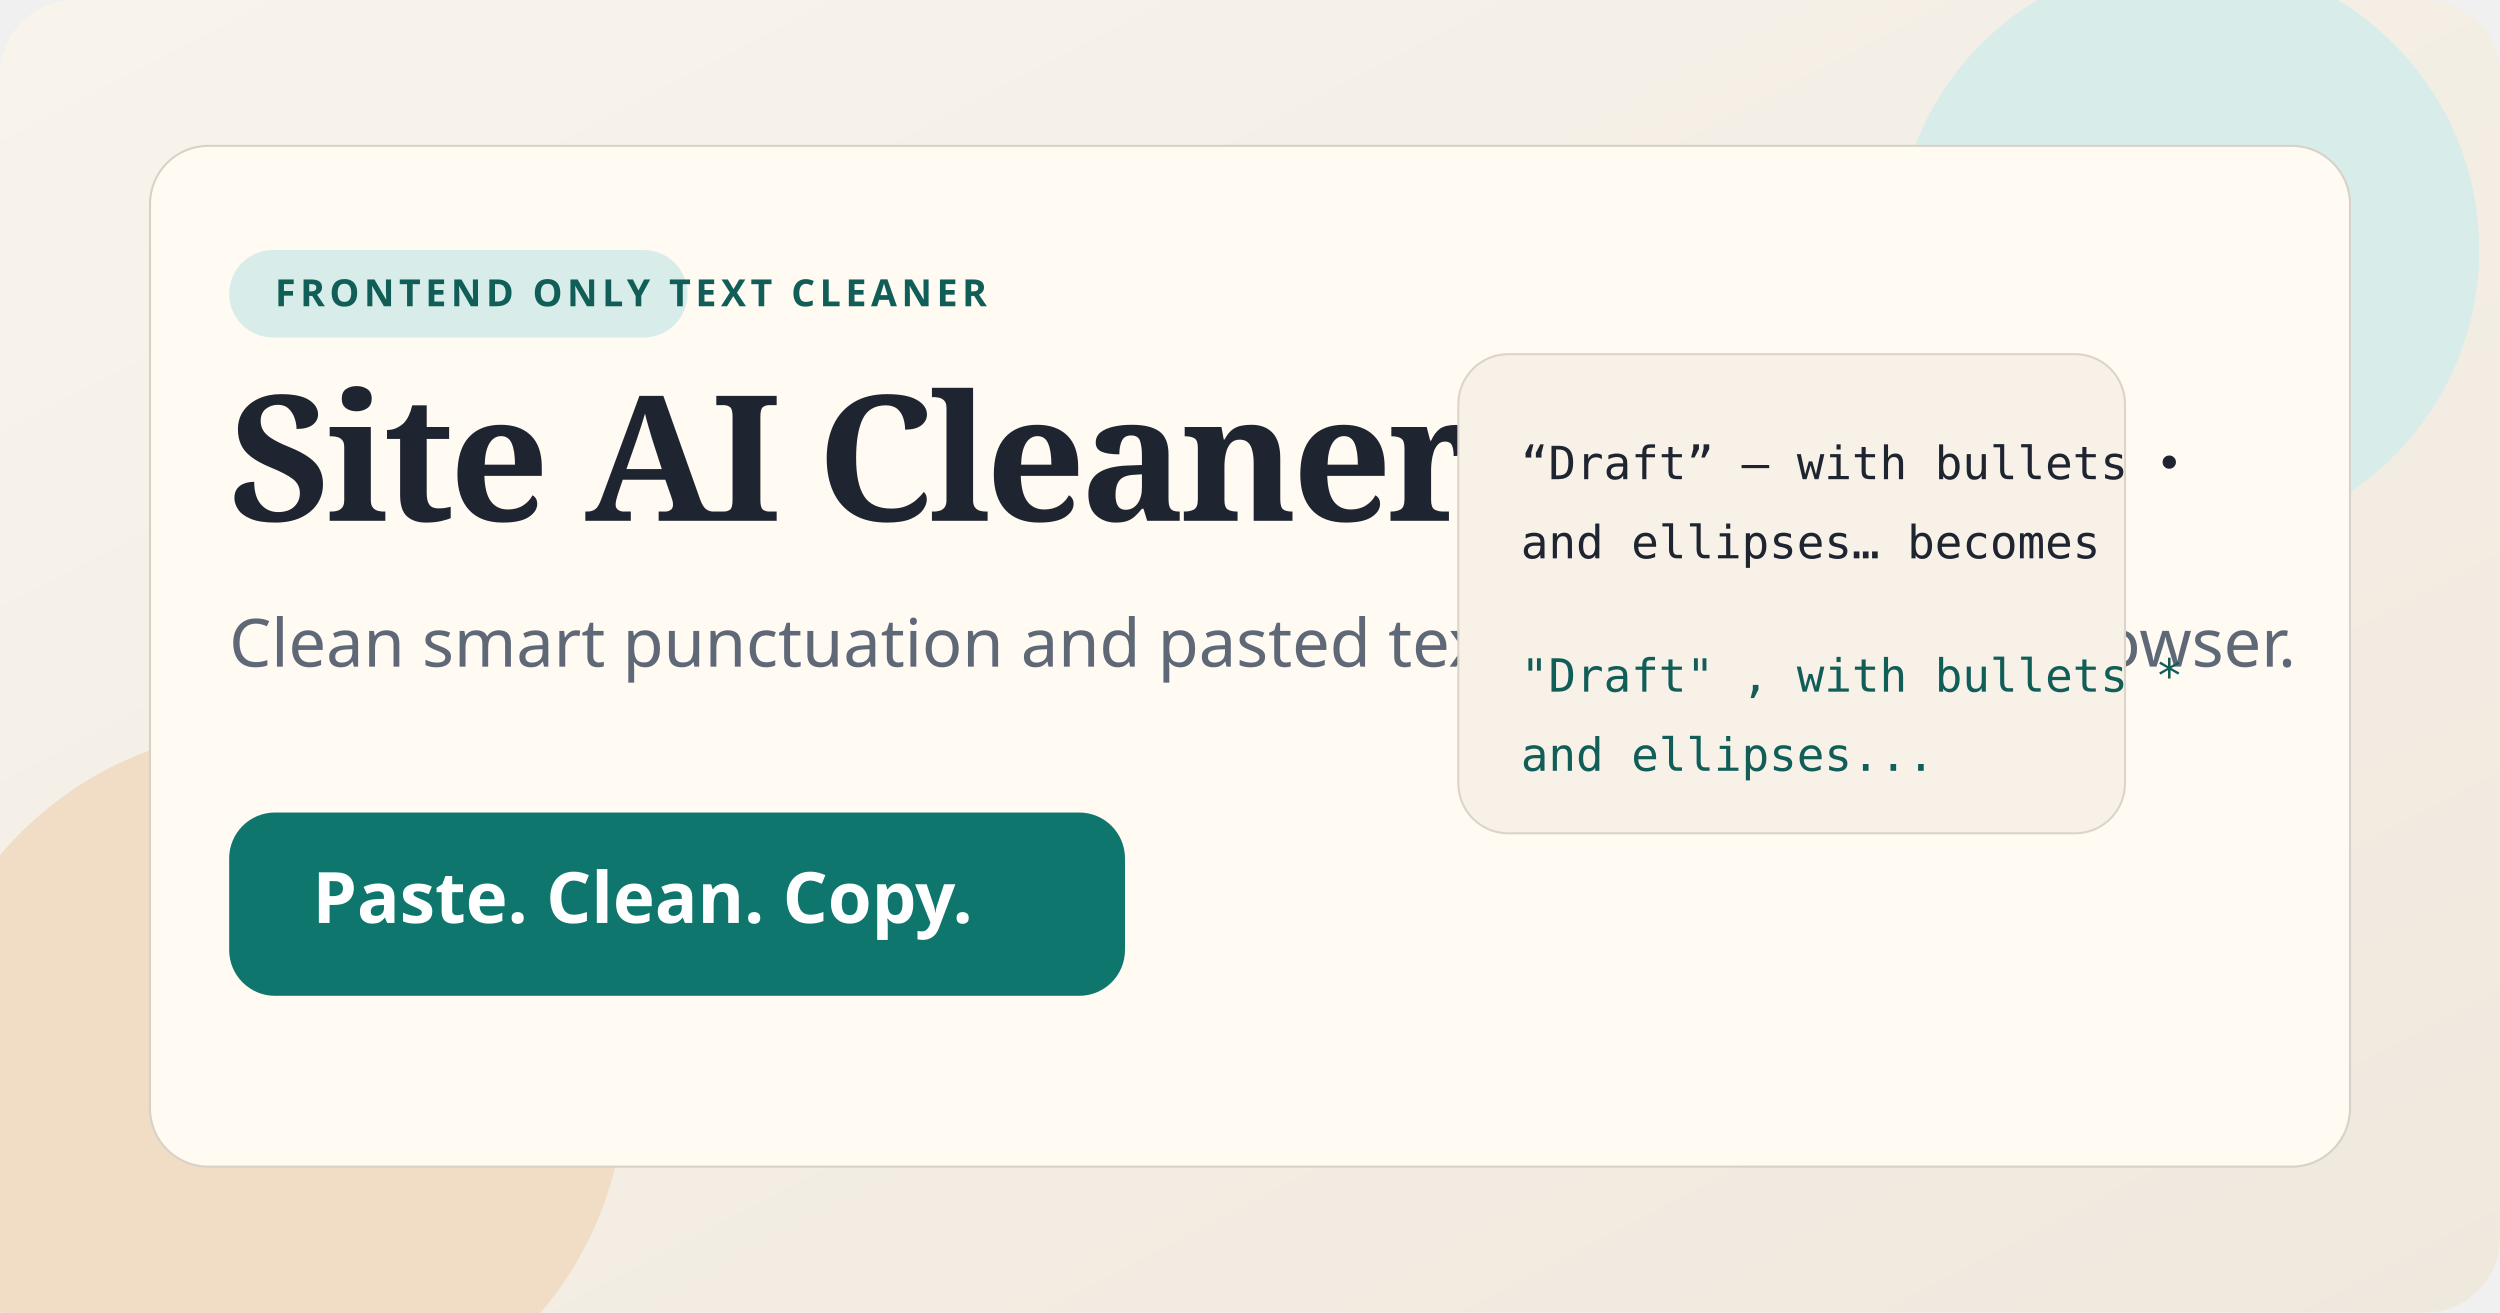
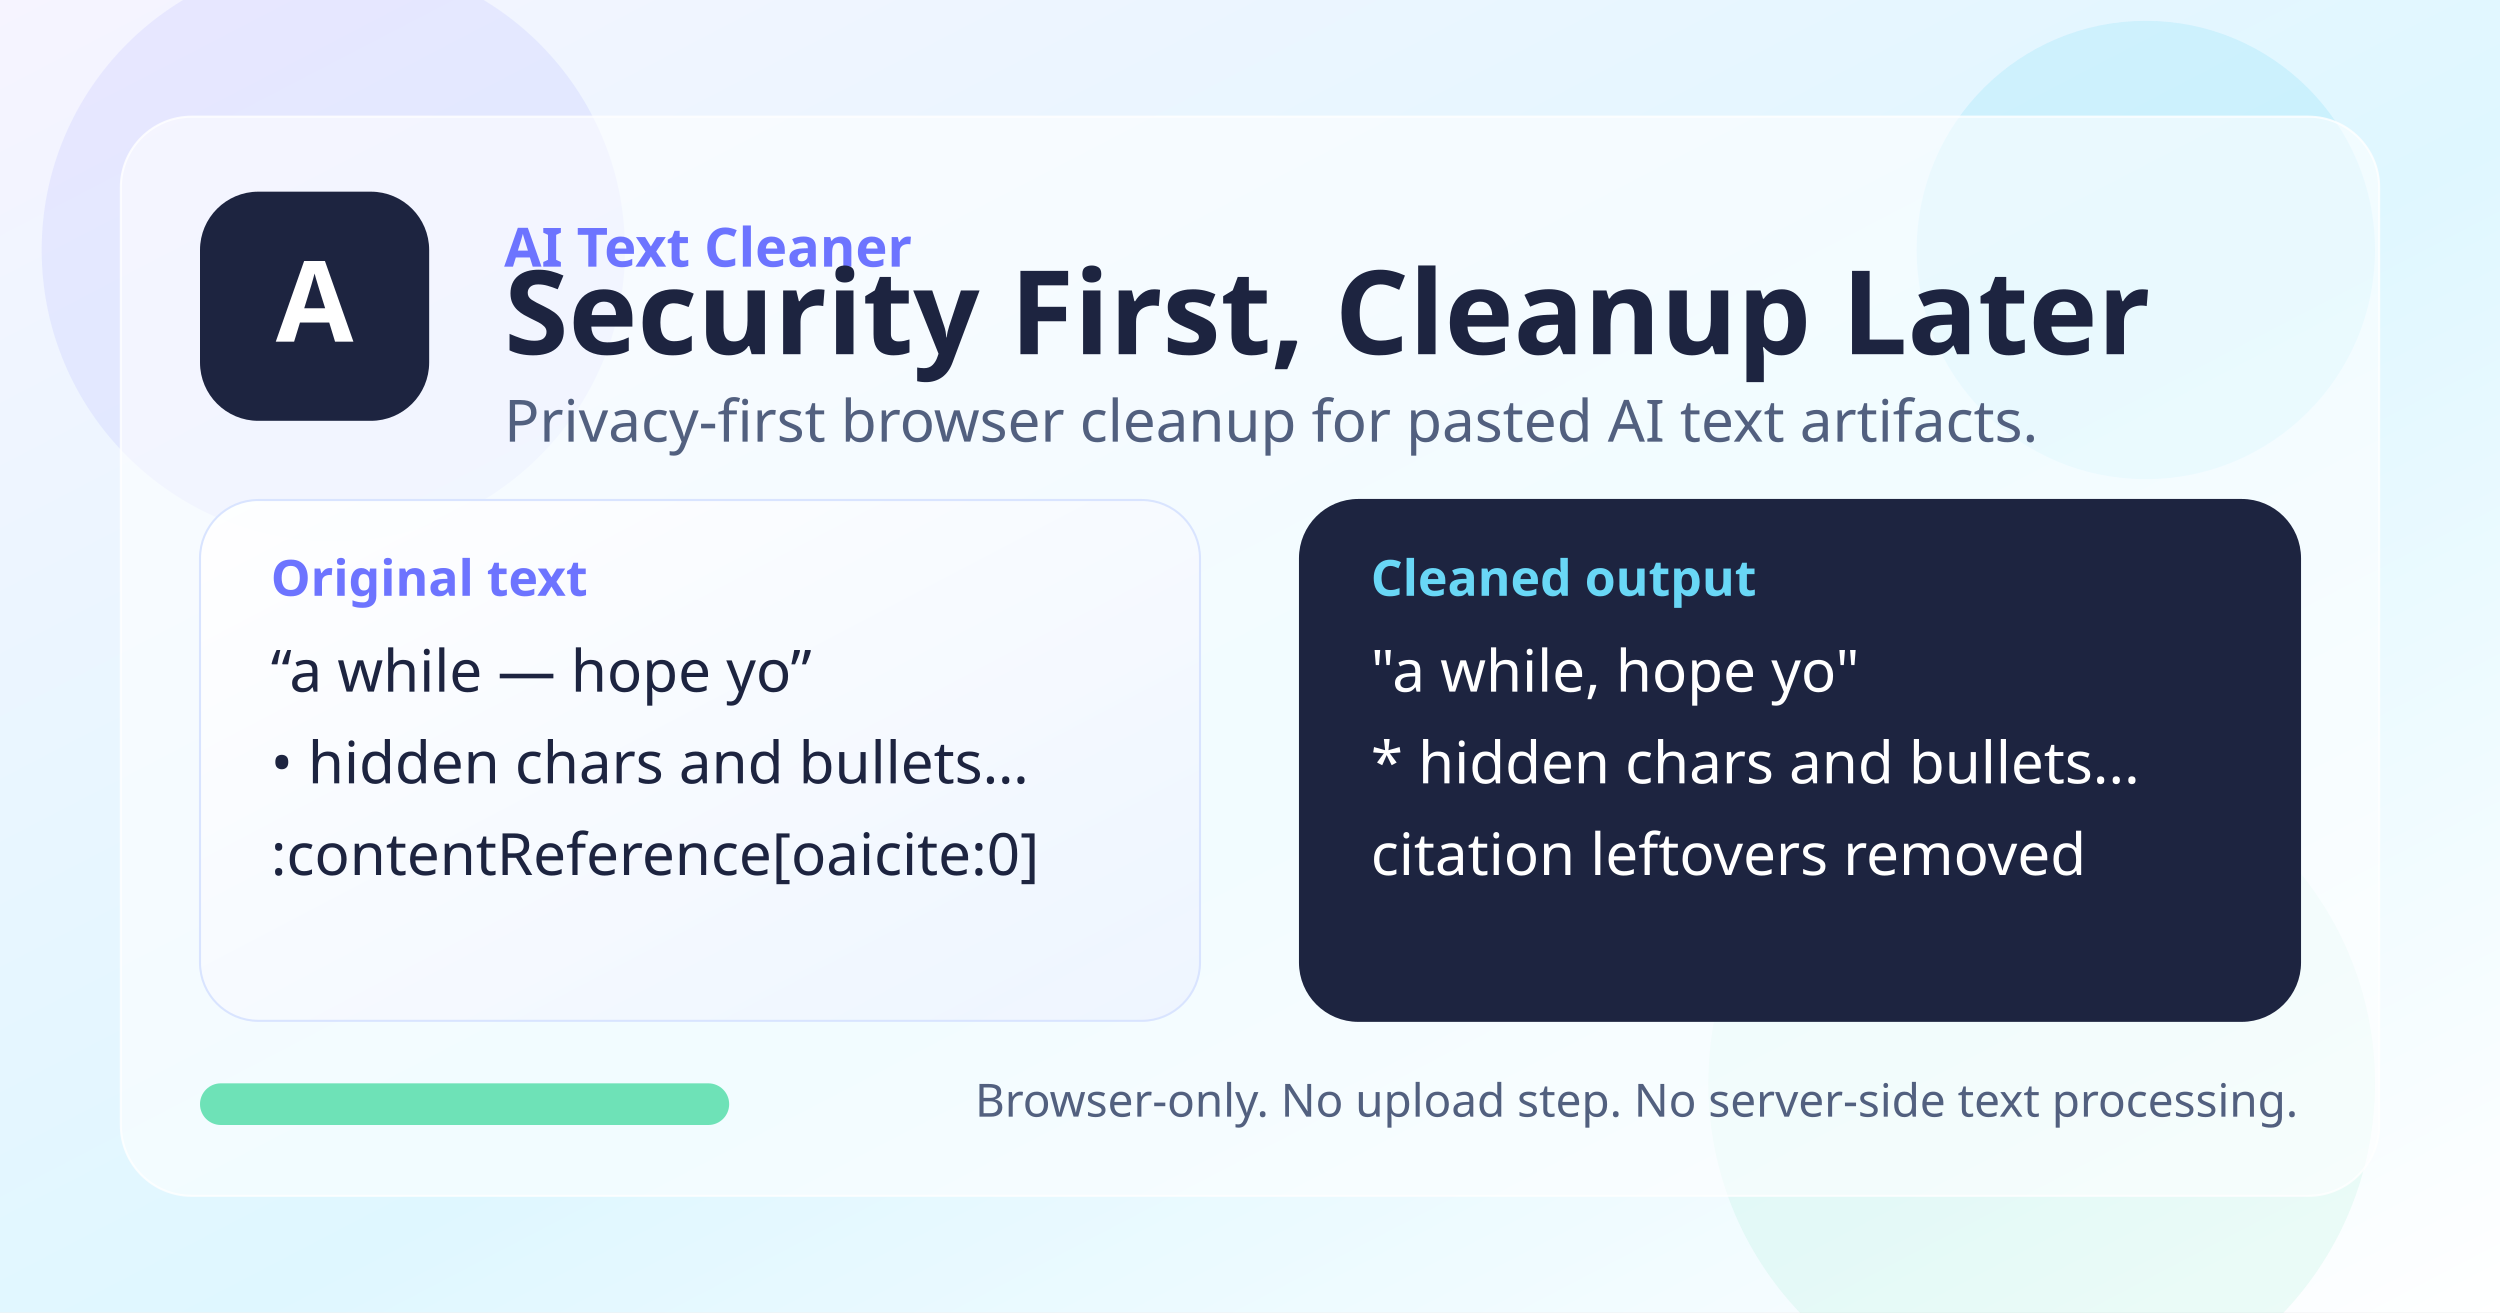
<svg xmlns="http://www.w3.org/2000/svg" width="1200" height="630" viewBox="0 0 1200 630" role="img" aria-labelledby="title desc">
  <defs>
-     <linearGradient id="bg" x1="0" y1="0" x2="1" y2="1">
-       <stop offset="0%" stop-color="#f8f4ec" />
-       <stop offset="100%" stop-color="#efe8dd" />
+     <linearGradient id="bg" x1="0%" y1="0%" x2="100%" y2="100%">
+       <stop offset="0%" stop-color="#f6f4ff" />
+       <stop offset="55%" stop-color="#dff7ff" />
+       <stop offset="100%" stop-color="#ffffff" />
+     </linearGradient>
+     <linearGradient id="panel" x1="0%" y1="0%" x2="100%" y2="100%">
+       <stop offset="0%" stop-color="#ffffff" stop-opacity="0.96" />
+       <stop offset="100%" stop-color="#eef5ff" stop-opacity="0.96" />
    </linearGradient>
  </defs>
-   <rect width="1200" height="630" rx="36" fill="url(#bg)" />
-   <circle cx="1050" cy="120" r="140" fill="#d8ede9" />
-   <circle cx="130" cy="520" r="170" fill="#f1ddc5" />
-   <rect x="72" y="70" width="1056" height="490" rx="28" fill="#fffaf2" stroke="#d8d1c8" />
-   <rect x="110" y="120" width="220" height="42" rx="21" fill="#d8ede9" />
-   <text x="132" y="147" font-family="Avenir Next, Segoe UI, sans-serif" font-size="18" font-weight="700" letter-spacing="2.2" fill="#115e59">FRONTEND ONLY TEXT CLEANER</text>
-   <text x="110" y="250" font-family="Iowan Old Style, Georgia, serif" font-size="84" font-weight="700" letter-spacing="-2.4" fill="#1e2430">Site AI Cleaner</text>
-   <text x="110" y="320" font-family="Avenir Next, Segoe UI, sans-serif" font-size="32" fill="#5f6877">Clean smart punctuation and pasted text artifacts in your browser.</text>
-   <rect x="110" y="390" width="430" height="88" rx="22" fill="#0f766e" />
-   <text x="150" y="443" font-family="Avenir Next, Segoe UI, sans-serif" font-size="34" font-weight="700" fill="#ffffff">Paste. Clean. Copy.</text>
-   <rect x="700" y="170" width="320" height="230" rx="24" fill="#f7f1e8" stroke="#ddd4c7" />
-   <text x="730" y="230" font-family="Consolas, monospace" font-size="22" fill="#1e2430">“Draft” — with bullets •</text>
-   <text x="730" y="268" font-family="Consolas, monospace" font-size="22" fill="#1e2430">and ellipses… becomes</text>
-   <text x="730" y="332" font-family="Consolas, monospace" font-size="22" fill="#115e59">"Draft" ,  with bullets *</text>
-   <text x="730" y="370" font-family="Consolas, monospace" font-size="22" fill="#115e59">and ellipses...</text>
+   <rect width="1200" height="630" fill="url(#bg)" />
+   <circle cx="160" cy="120" r="140" fill="#6d74ff" opacity="0.10" />
+   <circle cx="1030" cy="120" r="110" fill="#69d7f6" opacity="0.18" />
+   <circle cx="980" cy="520" r="160" fill="#6ee2b7" opacity="0.12" />
+   <rect x="58" y="56" width="1084" height="518" rx="34" fill="#ffffff" fill-opacity="0.58" stroke="#ffffff" stroke-opacity="0.8" />
+   <g transform="translate(96 92)">
+     <rect x="0" y="0" width="110" height="110" rx="28" fill="#1d2440" />
+     <text x="55" y="72" text-anchor="middle" font-family="Avenir Next, Segoe UI, sans-serif" font-size="54" font-weight="700" fill="#ffffff">A</text>
+     <text x="146" y="36" font-family="Avenir Next, Segoe UI, sans-serif" font-size="26" font-weight="700" fill="#6d74ff">AI Text Cleaner</text>
+     <text x="146" y="78" font-family="Avenir Next, Segoe UI, sans-serif" font-size="56" font-weight="700" fill="#1d2440">Security First, Cleanup Later</text>
+     <text x="146" y="120" font-family="Avenir Next, Segoe UI, sans-serif" font-size="28" fill="#52607f">Privacy-first browser cleanup for pasted AI text artifacts.</text>
+   </g>
+   <g transform="translate(96 240)">
+     <rect x="0" y="0" width="480" height="250" rx="28" fill="url(#panel)" stroke="#d9e4ff" />
+     <text x="34" y="46" font-family="Avenir Next, Segoe UI, sans-serif" font-size="24" font-weight="700" fill="#6d74ff">Original text</text>
+     <text x="34" y="92" font-family="Avenir Next, Segoe UI, sans-serif" font-size="28" fill="#1d2440">“a while — hope yo”</text>
+     <text x="34" y="136" font-family="Avenir Next, Segoe UI, sans-serif" font-size="28" fill="#1d2440">• hidden chars and bullets…</text>
+     <text x="34" y="180" font-family="Avenir Next, Segoe UI, sans-serif" font-size="28" fill="#1d2440">:contentReference[oaicite:0]</text>
+   </g>
+   <g transform="translate(624 240)">
+     <rect x="0" y="0" width="480" height="250" rx="28" fill="#1d2440" stroke="#1d2440" />
+     <text x="34" y="46" font-family="Avenir Next, Segoe UI, sans-serif" font-size="24" font-weight="700" fill="#69d7f6">Cleaned output</text>
+     <text x="34" y="92" font-family="Avenir Next, Segoe UI, sans-serif" font-size="28" fill="#ffffff">"a while, hope yo"</text>
+     <text x="34" y="136" font-family="Avenir Next, Segoe UI, sans-serif" font-size="28" fill="#ffffff">* hidden chars and bullets...</text>
+     <text x="34" y="180" font-family="Avenir Next, Segoe UI, sans-serif" font-size="28" fill="#ffffff">citation leftovers removed</text>
+   </g>
+   <g transform="translate(96 520)">
+     <rect x="0" y="0" width="254" height="20" rx="10" fill="#6ee2b7" />
+     <text x="372" y="16" font-family="Avenir Next, Segoe UI, sans-serif" font-size="22" fill="#52607f">Browser-only. No upload step. No server-side text processing.</text>
+   </g>
</svg>
